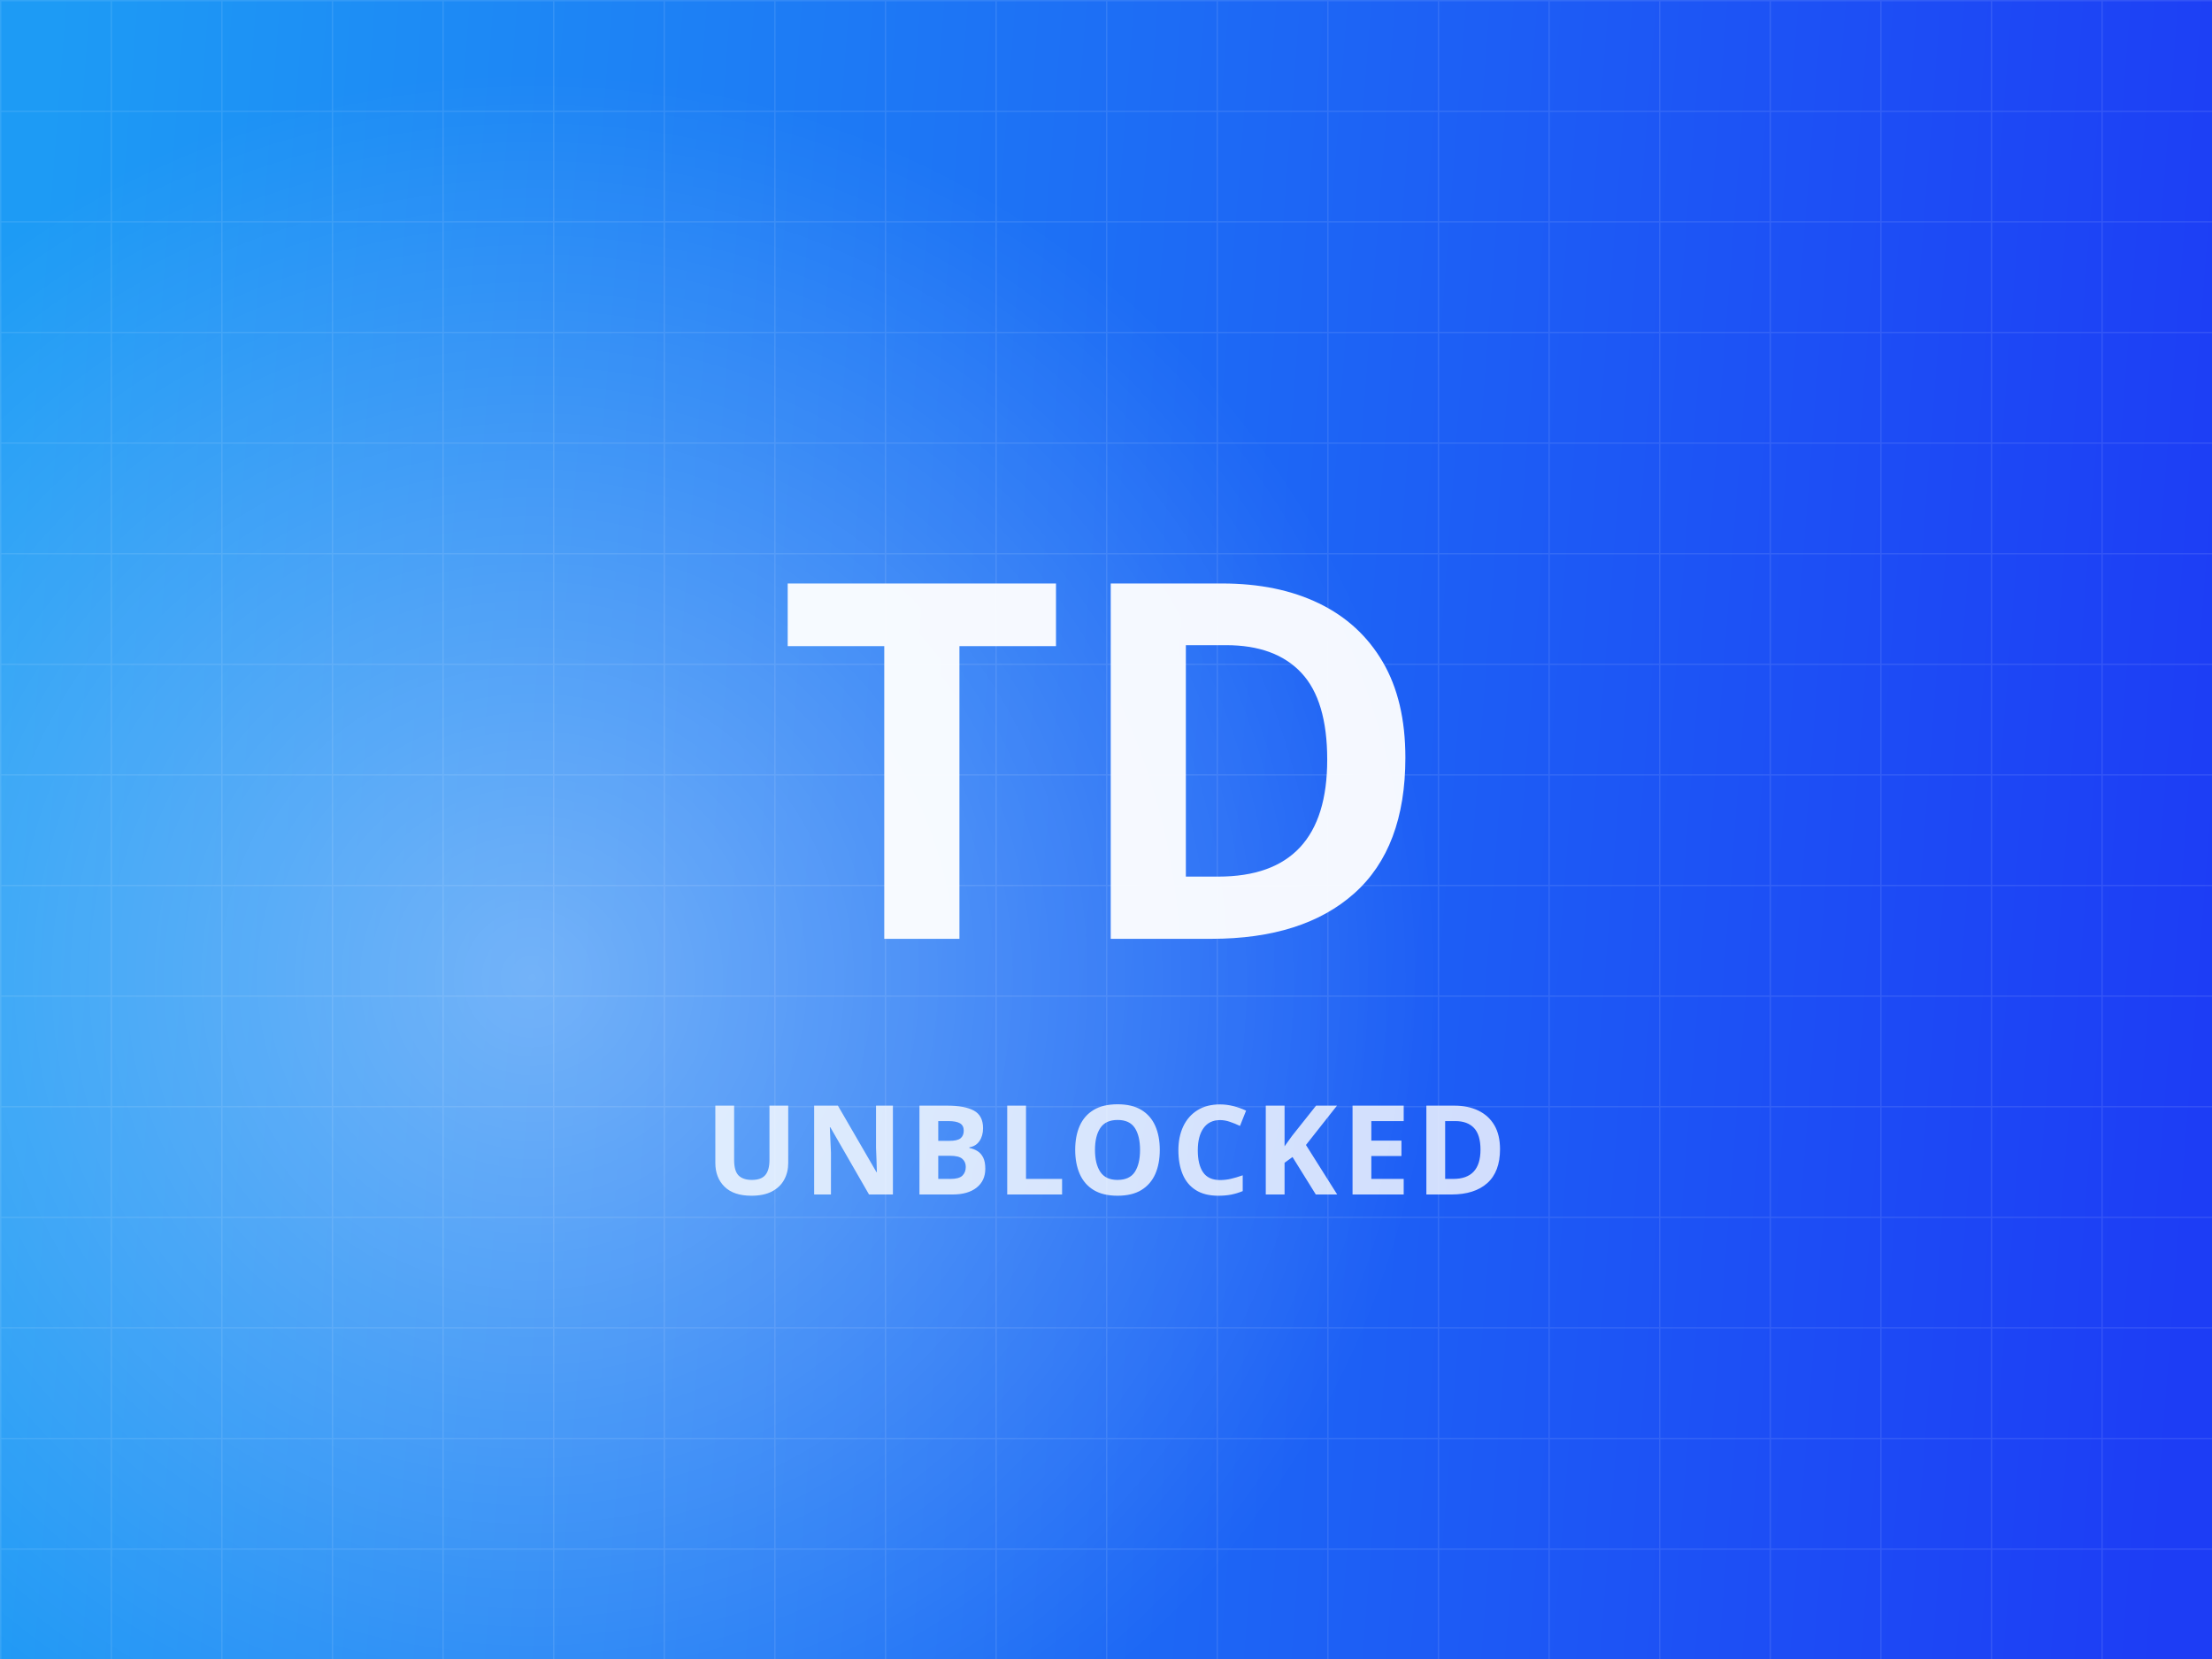
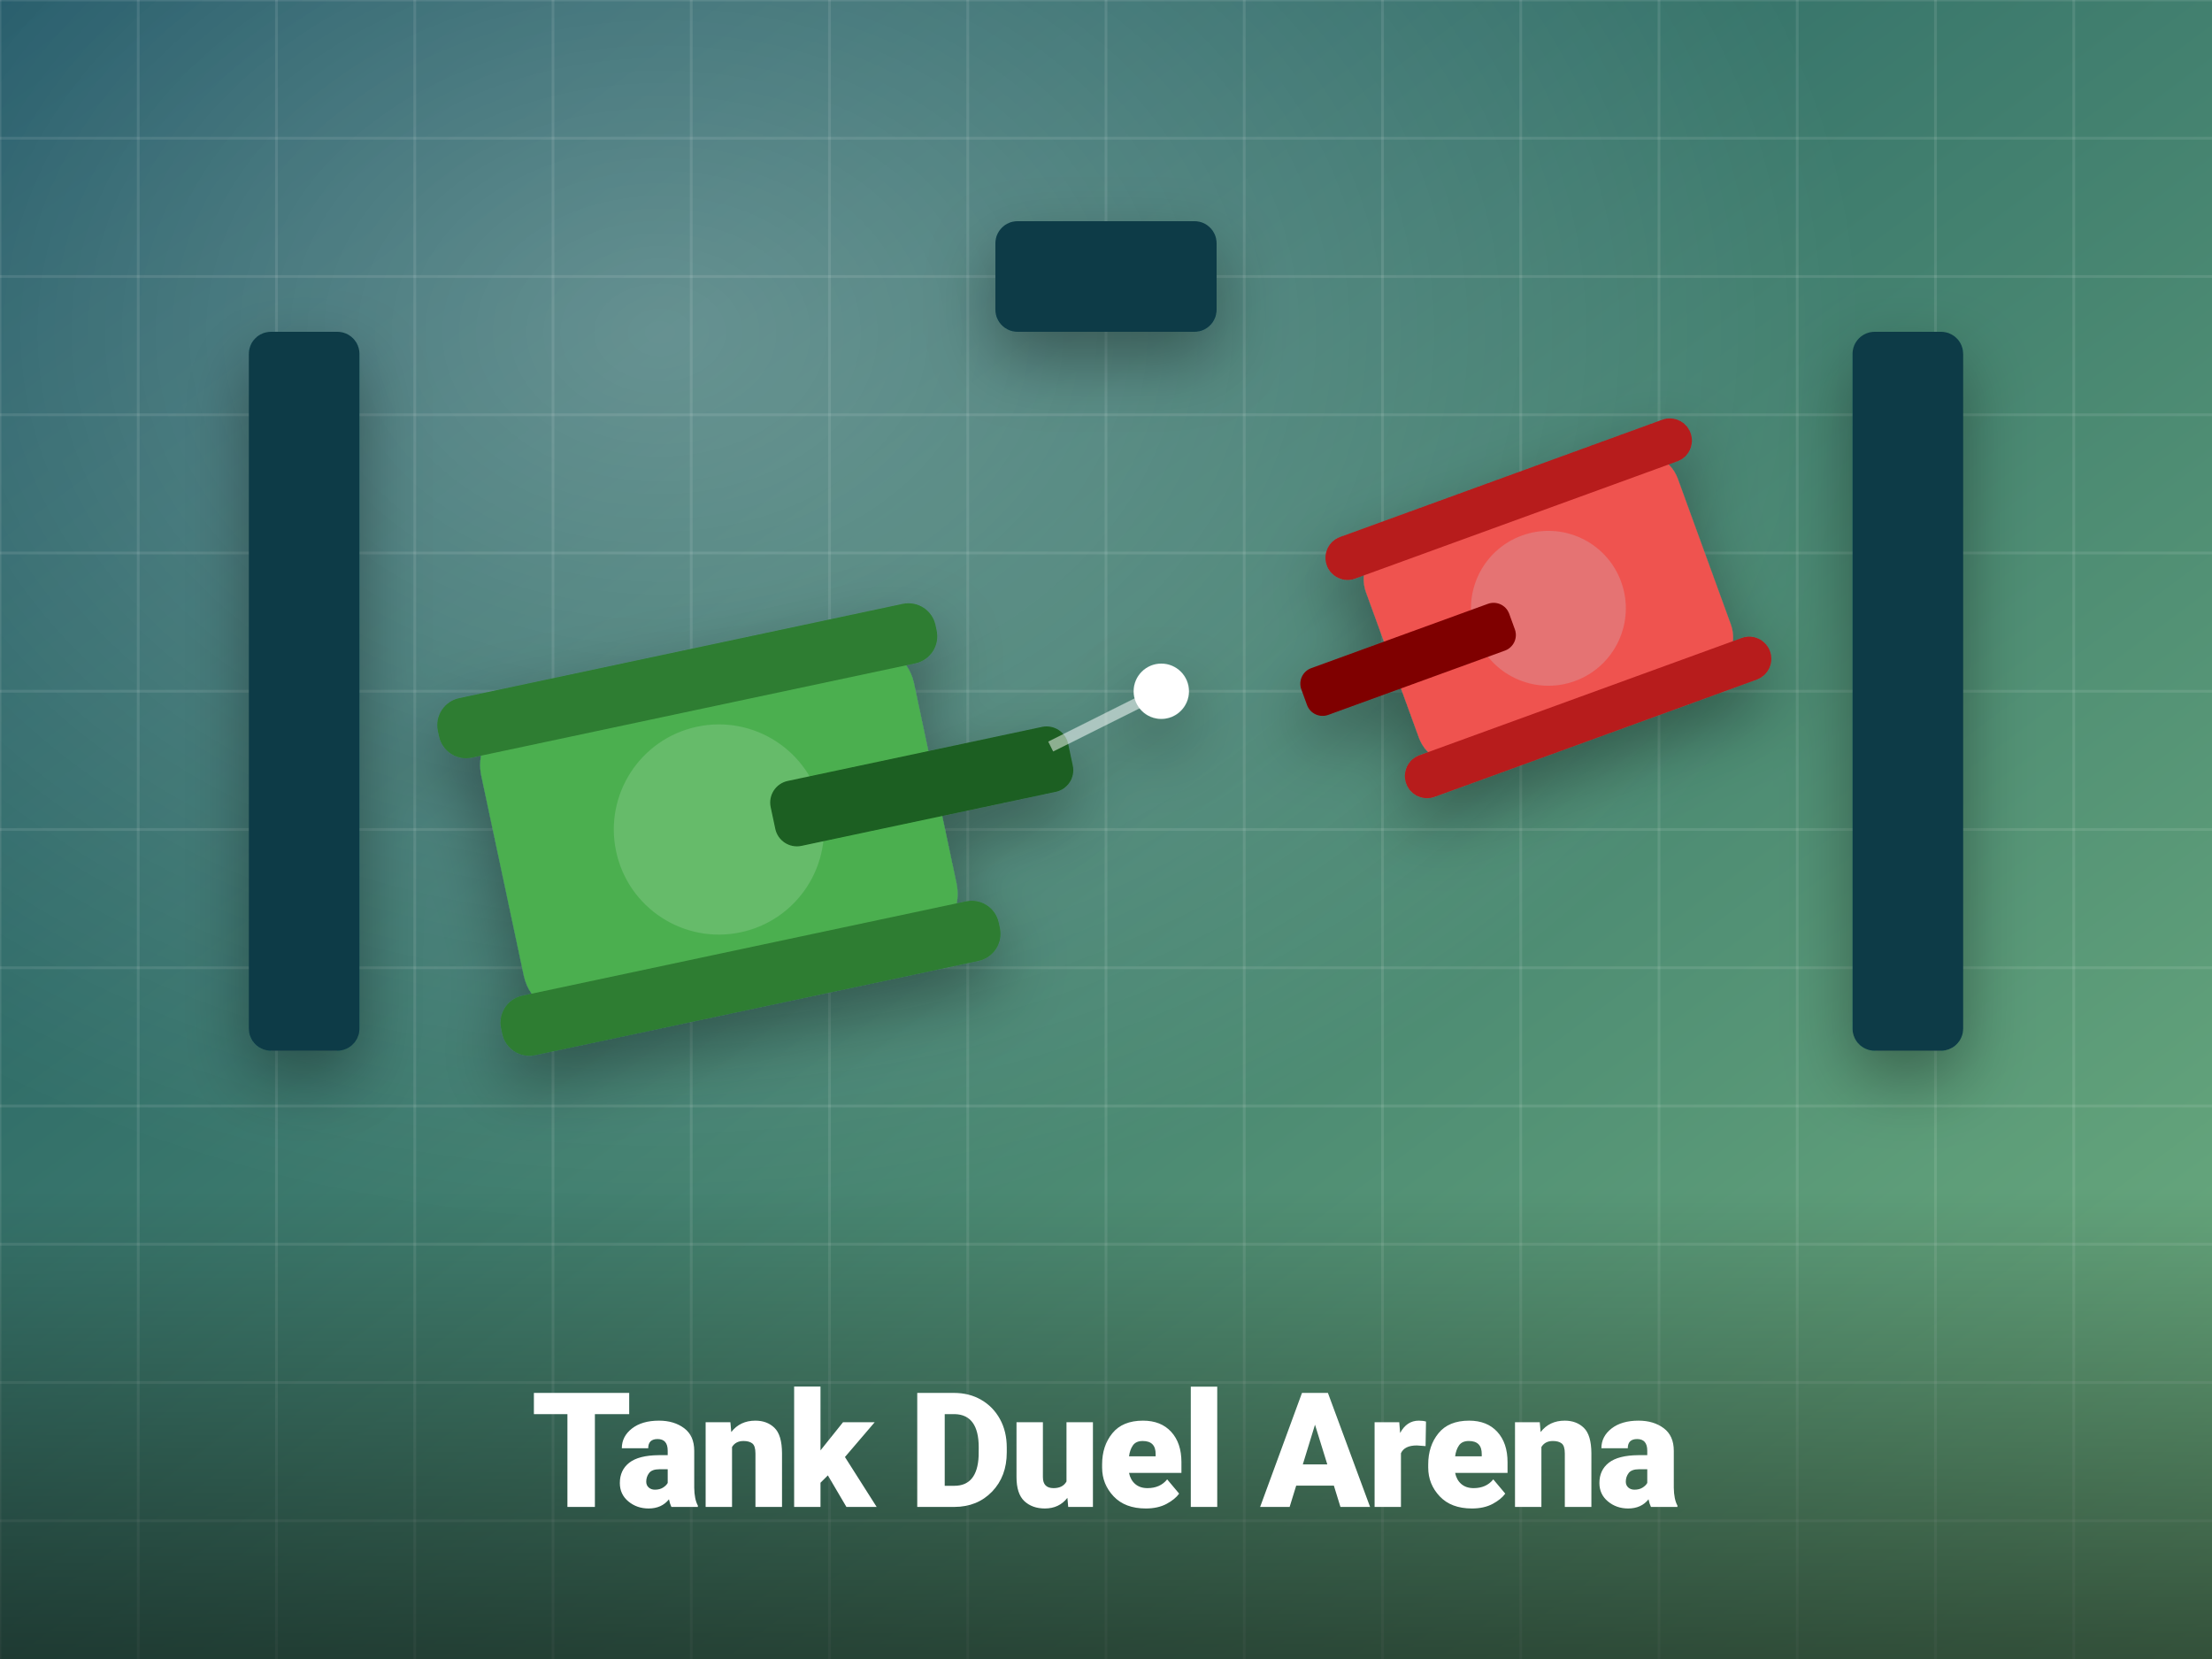
<svg xmlns="http://www.w3.org/2000/svg" width="800" height="600" viewBox="0 0 800 600" role="img" aria-label="Tank Duel Arena">
  <defs>
-     <linearGradient id="g" gradientTransform="rotate(4 .5 .5)">
-       <stop offset="0%" stop-color="#1d9bf5" />
-       <stop offset="100%" stop-color="#1d3df5" />
+     <linearGradient id="bg" x1="0" y1="0" x2="1" y2="1">
+       <stop offset="0" stop-color="#134e5e" />
+       <stop offset="1" stop-color="#71b280" />
    </linearGradient>
-     <radialGradient id="glow">
-       <stop offset="0%" stop-color="#ffffff" stop-opacity=".38" />
-       <stop offset="100%" stop-color="#ffffff" stop-opacity="0" />
+     <radialGradient id="hl" cx=".3" cy=".2" r=".9">
+       <stop offset="0" stop-color="#fff" stop-opacity=".28" />
+       <stop offset=".6" stop-color="#fff" stop-opacity="0" />
    </radialGradient>
-     <pattern id="grid" width="40" height="40" patternUnits="userSpaceOnUse">
-       <path d="M40 0H0v40" fill="none" stroke="#ffffff" stroke-opacity=".10" stroke-width="1" />
-     </pattern>
+     <linearGradient id="fade" x1="0" y1="0" x2="0" y2="1">
+       <stop offset="0" stop-color="#000" stop-opacity="0" />
+       <stop offset="1" stop-color="#000" stop-opacity=".55" />
+     </linearGradient>
+     <filter id="sh" x="-20%" y="-20%" width="140%" height="140%">
+       <feDropShadow dx="0" dy="10" stdDeviation="12" flood-color="#000" flood-opacity=".35" />
+     </filter>
  </defs>
-   <rect width="800" height="600" fill="url(#g)" />
-   <rect width="800" height="600" fill="url(#grid)" />
-   <circle cx="192" cy="354" r="330" fill="url(#glow)" />
-   <text x="50%" y="46%" text-anchor="middle" dominant-baseline="middle" font-family="ui-sans-serif, system-ui, sans-serif" font-size="180" font-weight="800" fill="#ffffff" fill-opacity=".95">TD</text>
-   <text x="50%" y="72%" text-anchor="middle" font-family="ui-sans-serif, system-ui, sans-serif" font-size="45" font-weight="600" letter-spacing="1.5" fill="#ffffff" fill-opacity=".8">UNBLOCKED</text>
+   <rect width="800" height="600" fill="url(#bg)" />
+   <g stroke="#fff" stroke-opacity="0.1">
+     <path d="M0 0V600" />
+     <path d="M50 0V600" />
+     <path d="M100 0V600" />
+     <path d="M150 0V600" />
+     <path d="M200 0V600" />
+     <path d="M250 0V600" />
+     <path d="M300 0V600" />
+     <path d="M350 0V600" />
+     <path d="M400 0V600" />
+     <path d="M450 0V600" />
+     <path d="M500 0V600" />
+     <path d="M550 0V600" />
+     <path d="M600 0V600" />
+     <path d="M650 0V600" />
+     <path d="M700 0V600" />
+     <path d="M750 0V600" />
+     <path d="M0 0H800" />
+     <path d="M0 50H800" />
+     <path d="M0 100H800" />
+     <path d="M0 150H800" />
+     <path d="M0 200H800" />
+     <path d="M0 250H800" />
+     <path d="M0 300H800" />
+     <path d="M0 350H800" />
+     <path d="M0 400H800" />
+     <path d="M0 450H800" />
+     <path d="M0 500H800" />
+     <path d="M0 550H800" />
+   </g>
+   <rect width="800" height="600" fill="url(#hl)" />
+   <g filter="url(#sh)">
+     <rect x="90" y="120" width="40" height="260" rx="8" fill="#0d3b46" />
+     <rect x="670" y="120" width="40" height="260" rx="8" fill="#0d3b46" />
+     <rect x="360" y="80" width="80" height="40" rx="8" fill="#0d3b46" />
+     <g transform="translate(260 300) rotate(-12)">
+       <rect x="-80" y="-55" width="160" height="110" rx="18" fill="#4caf50" />
+       <rect x="-92" y="-66" width="184" height="22" rx="10" fill="#2e7d32" />
+       <rect x="-92" y="44" width="184" height="22" rx="10" fill="#2e7d32" />
+       <circle r="38" fill="#66bb6a" />
+       <rect x="20" y="-12" width="110" height="24" rx="8" fill="#1b5e20" />
+     </g>
+     <g transform="translate(560 220) rotate(160)">
+       <rect x="-60" y="-42" width="120" height="84" rx="14" fill="#ef5350" />
+       <rect x="-70" y="-50" width="140" height="16" rx="8" fill="#b71c1c" />
+       <rect x="-70" y="34" width="140" height="16" rx="8" fill="#b71c1c" />
+       <circle r="28" fill="#e57373" />
+       <rect x="14" y="-9" width="80" height="18" rx="6" fill="#7f0000" />
+     </g>
+     <circle cx="420" cy="250" r="10" fill="#fff" />
+     <path d="M380 270 l40 -20" stroke="#fff" stroke-width="4" opacity=".5" />
+   </g>
+   <rect y="430" width="800" height="170" fill="url(#fade)" />
+   <text x="400" y="545" text-anchor="middle" font-family="ui-sans-serif,system-ui,-apple-system,Segoe UI,Roboto,sans-serif" font-size="58" font-weight="800" fill="#fff" letter-spacing="-1">Tank Duel Arena</text>
</svg>
